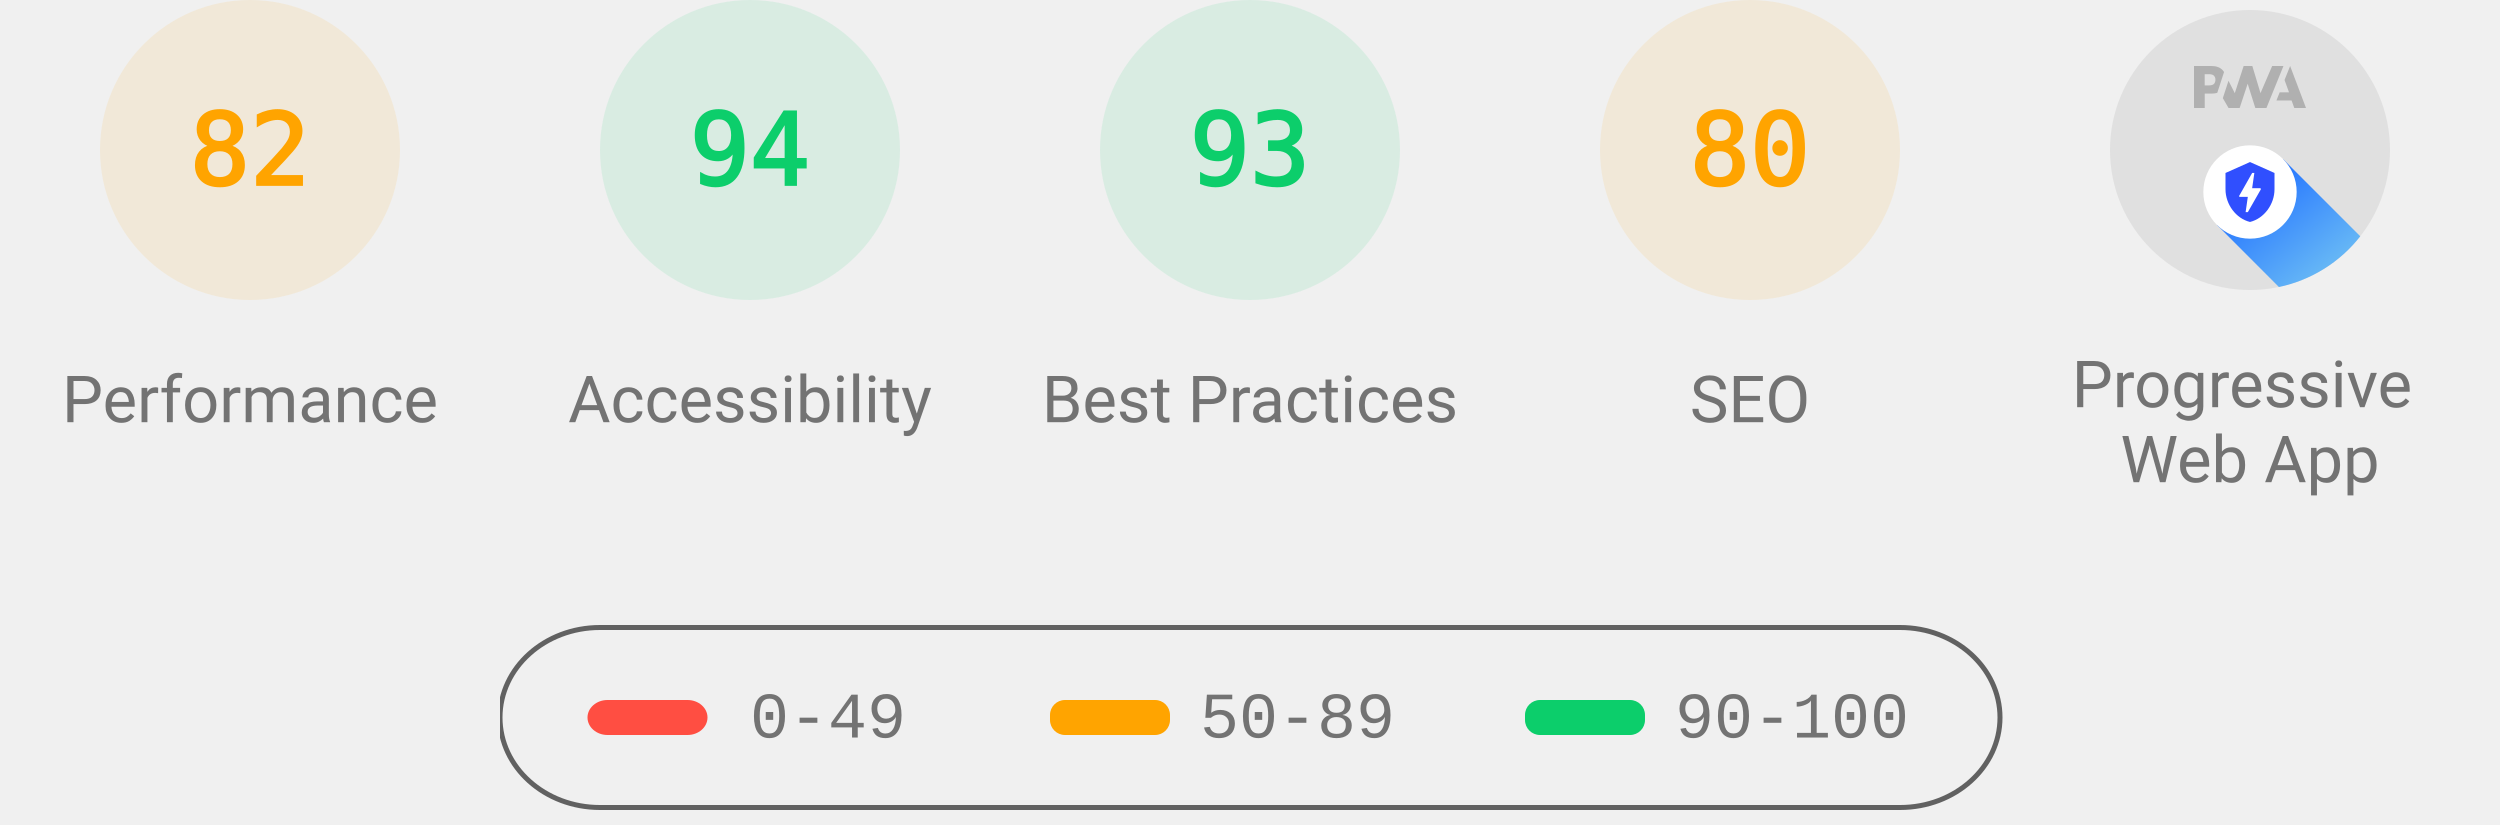
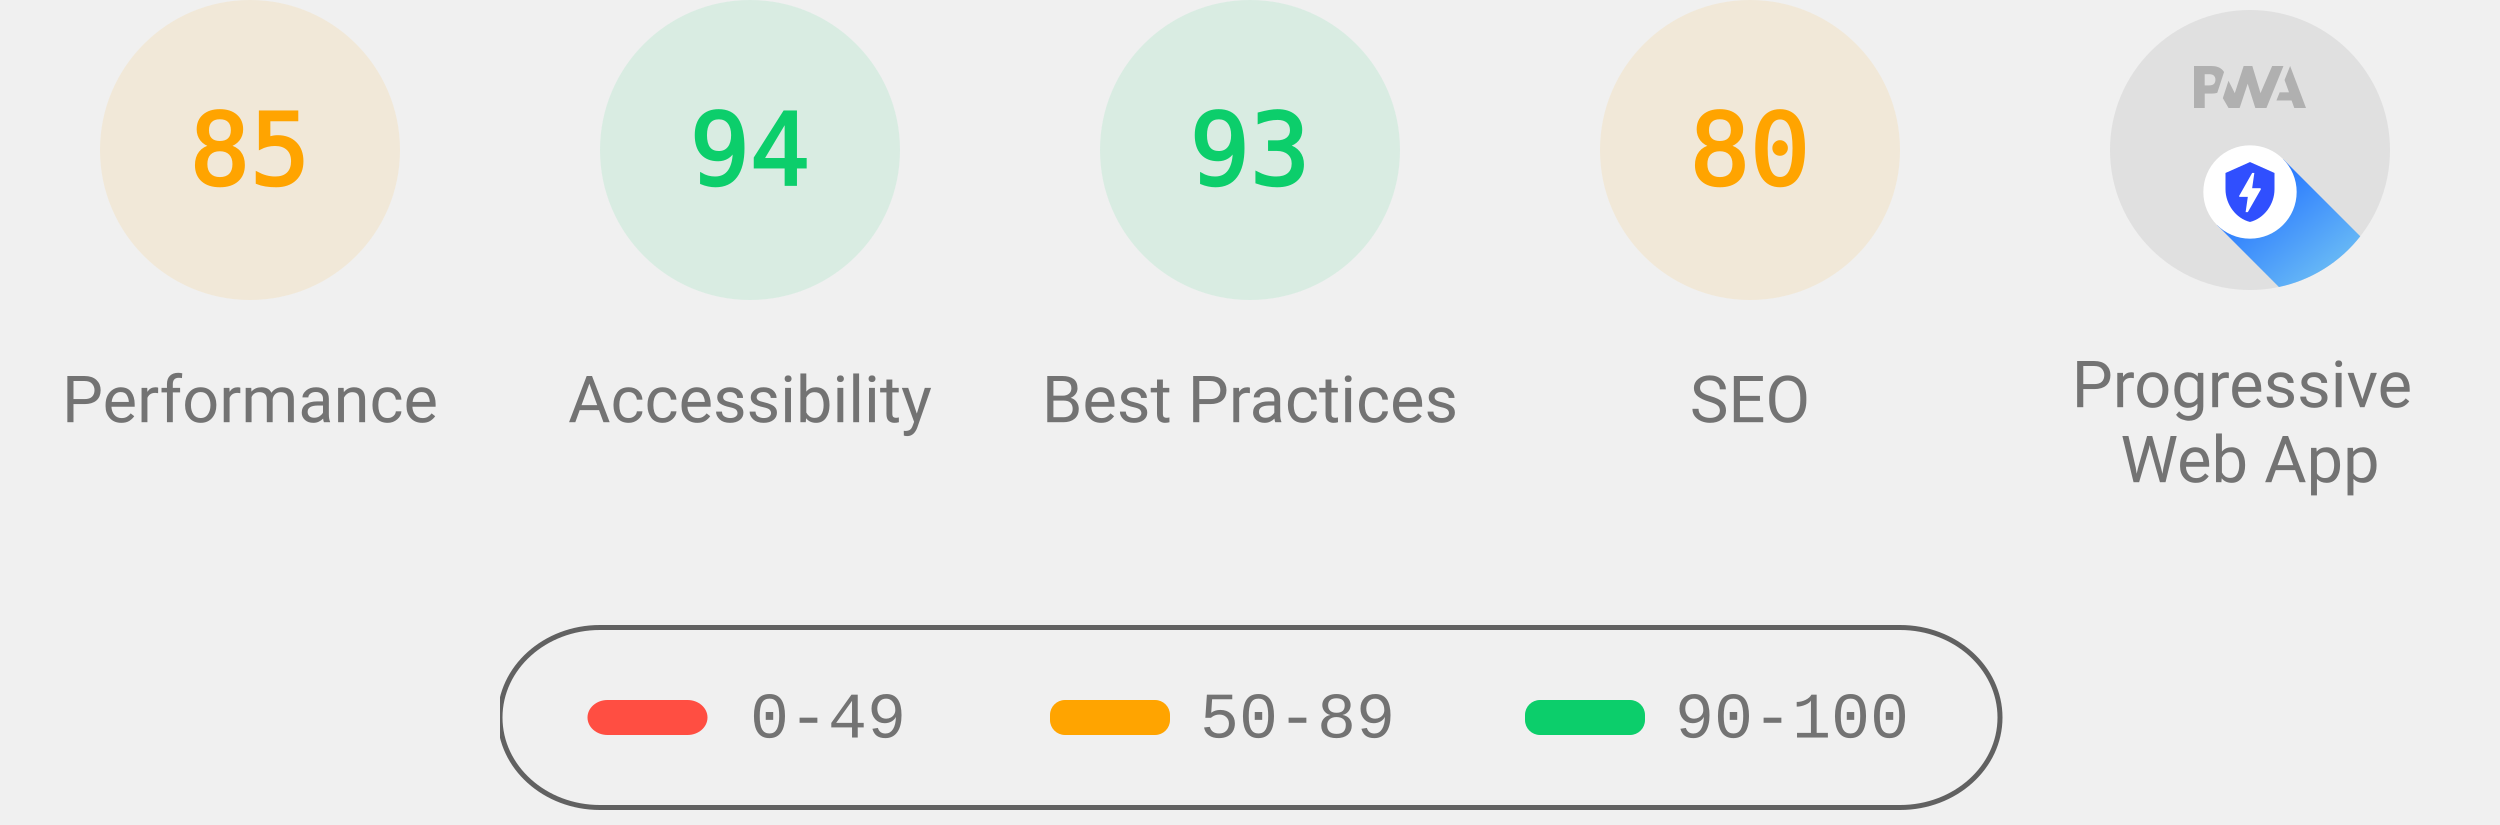
<svg xmlns="http://www.w3.org/2000/svg" class="theme--agnostic" fill="none" width="1000" height="330">
  <style>
			.gauge-base {
				opacity: 0.1
			}

			.gauge-arc {
				fill: none;
				animation-delay: 250ms;
				stroke-linecap: round;
				transform: rotate(-90deg);
				transform-origin: 100px 60px;
				animation: load-gauge 1s ease forwards
			}

			.guage-text {
				font-size: 40px;
				font-family: monospace;
				text-align: center
			}

			.guage-red {
				color: #ff4e42;
				fill: #ff4e42;
				stroke: #ff4e42
			}
			.guage-orange {
				color: #ffa400;
				fill: #ffa400;
				stroke: #ffa400
			}
			.guage-green {
				color: #0cce6b;
				fill: #0cce6b;
				stroke: #0cce6b
			}
			.theme--agnostic .guage-undefined {
				color: #5c5c5c;
				fill: #5c5c5c;
				stroke: #5c5c5c
			}
			.theme--light .guage-undefined {
				color: #1e1e1e;
				fill: #1e1e1e;
				stroke: #1e1e1e
			}
			.theme--dark .guage-undefined {
				color: #f5f5f5;
				fill: #f5f5f5;
				stroke: #f5f5f5
			}

			.guage-title {
				stroke: none;
				font-size: 26px;
				line-height: 26px;
				font-family: Roboto, Halvetica, Arial, sans-serif
			}
			.metric.guage-title {
				font-family: 'Courier New', Courier, monospace
			}
			.theme--agnostic .guage-title {
				color: #737373;
				fill: #737373
			}
			.theme--light .guage-title {
				color: #212121;
				fill: #212121
			}
			.theme--dark .guage-title {
				color: #f5f5f5;
				fill: #f5f5f5
			}

			@keyframes load-gauge {
				from {
					stroke-dasharray: 0 352.858
				}
			}
			.lh-gauge--pwa__disc {
				fill: #e0e0e0
			}
			.lh-gauge--pwa__logo {
				position: relative;
				fill: #b0b0b0
			}
			.lh-gauge--pwa__invisible {
				display: none
			}
			.lh-gauge--pwa__visible {
				display: inline
			}
			.guage-invisible {
				display: none
			}
			.lh-gauge--pwa__logo--primary-color {
				fill: #304ffe
			}
			.theme--agnostic .lh-gauge--pwa__logo--secondary-color {
				fill: #787878
			}
			.theme--light .lh-gauge--pwa__logo--secondary-color {
				fill: #3d3d3d
			}
			.theme--dark .lh-gauge--pwa__logo--secondary-color {
				fill: #d8b6b6
			}
			.theme--light #svg_2 {
				stroke: #00000022
			}
			.theme--agnostic #svg_2 {
				stroke: #616161
			}
			.theme--light #svg_2 {
				stroke: #00000022
			}
			.theme--dark #svg_2 {
				stroke: #f5f5f566
			}
		</style>
  <svg class="guage-div guage-perf guage-orange" viewBox="0 0 200 200" width="200" height="200" x="0" y="0">
    <circle class="gauge-base" r="56" cx="100" cy="60" stroke-width="8" />
-     <circle class="gauge-arc guage-arc-1" r="56" cx="100" cy="60" stroke-width="8" style="stroke-dasharray: 288.524, 351.858;" />
-     <text class="guage-text" x="100px" y="60px" alignment-baseline="central" dominant-baseline="central" text-anchor="middle">82</text>
+     <circle class="gauge-arc guage-arc-1" r="56" cx="100" cy="60" stroke-width="8" style="stroke-dasharray: 299.079, 351.858;" />
+     <text class="guage-text" x="100px" y="60px" alignment-baseline="central" dominant-baseline="central" text-anchor="middle">85</text>
    <text class="guage-title" x="100px" y="160px" alignment-baseline="central" dominant-baseline="central" text-anchor="middle">Performance</text>
  </svg>
  <svg class="guage-div guage-acc guage-green" viewBox="0 0 200 200" width="200" height="200" x="200" y="0">
    <circle class="gauge-base" r="56" cx="100" cy="60" stroke-width="8" />
    <circle class="gauge-arc guage-arc-2" r="56" cx="100" cy="60" stroke-width="8" style="stroke-dasharray: 330.747, 351.858;" />
    <text class="guage-text" x="100px" y="60px" alignment-baseline="central" dominant-baseline="central" text-anchor="middle">94</text>
    <text class="guage-title" x="100px" y="160px" alignment-baseline="central" dominant-baseline="central" text-anchor="middle">Accessibility</text>
  </svg>
  <svg class="guage-div guage-best guage-green" viewBox="0 0 200 200" width="200" height="200" x="400" y="0">
    <circle class="gauge-base" r="56" cx="100" cy="60" stroke-width="8" />
    <circle class="gauge-arc guage-arc-3" r="56" cx="100" cy="60" stroke-width="8" style="stroke-dasharray: 327.228, 351.858;" />
    <text class="guage-text" x="100px" y="60px" alignment-baseline="central" dominant-baseline="central" text-anchor="middle">93</text>
    <text class="guage-title" x="100px" y="160px" alignment-baseline="central" dominant-baseline="central" text-anchor="middle">Best Practices</text>
  </svg>
  <svg class="guage-div guage-seo guage-orange" viewBox="0 0 200 200" width="200" height="200" x="600" y="0">
    <circle class="gauge-base" r="56" cx="100" cy="60" stroke-width="8" />
    <circle class="gauge-arc guage-arc-4" r="56" cx="100" cy="60" stroke-width="8" style="stroke-dasharray: 281.486, 351.858;" />
    <text class="guage-text" x="100px" y="60px" alignment-baseline="central" dominant-baseline="central" text-anchor="middle">80</text>
    <text class="guage-title" x="100px" y="160px" alignment-baseline="central" dominant-baseline="central" text-anchor="middle">SEO</text>
  </svg>
  <svg class="guage-div guage-pwa " viewBox="0 0 200 200" width="200" height="200" x="800" y="0">
    <svg viewBox="0 0 60 60" width="112" height="112" x="44" y="4">
      <defs>
        <linearGradient id="lh-gauge--pwa__check-circle__gradient-0" x1="50%" y1="0%" x2="50%" y2="100%">
          <stop stop-color="#00C852" offset="0%" />
          <stop stop-color="#009688" offset="100%" />
        </linearGradient>
        <linearGradient id="lh-gauge--pwa__installable__shadow-gradient-0" x1="76.056%" x2="24.111%" y1="82.995%" y2="24.735%">
          <stop stop-color="#A5D6A7" offset="0%" />
          <stop stop-color="#80CBC4" offset="100%" />
        </linearGradient>
        <linearGradient id="lh-gauge--pwa__fast-reliable__shadow-gradient-0" x1="76.056%" y1="82.995%" x2="25.678%" y2="26.493%">
          <stop stop-color="#64B5F6" offset="0%" />
          <stop stop-color="#2979FF" offset="100%" />
        </linearGradient>
        <g id="lh-gauge--pwa__fast-reliable-badge-0">
          <circle fill="#FFFFFF" cx="10" cy="10" r="10" />
          <path fill="#304FFE" d="M10 3.58l5.25 2.34v3.5c0 3.23-2.24 6.26-5.25 7-3.01-.74-5.25-3.77-5.25-7v-3.5L10 3.58zm-.47 10.74l2.76-4.83.03-.07c.04-.08 0-.24-.22-.24h-1.64l.47-3.26h-.47l-2.7 4.77c-.02.01.05-.1-.04.05-.09.16-.1.31.18.31h1.63l-.47 3.27h.47z" />
        </g>
        <g id="lh-gauge--pwa__installable-badge-0">
          <circle fill="#FFFFFF" cx="10" cy="10" r="10" />
          <path fill="#009688" d="M10 4.167A5.835 5.835 0 0 0 4.167 10 5.835 5.835 0 0 0 10 15.833 5.835 5.835 0 0 0 15.833 10 5.835 5.835 0 0 0 10 4.167zm2.917 6.416h-2.334v2.334H9.417v-2.334H7.083V9.417h2.334V7.083h1.166v2.334h2.334v1.166z" />
        </g>
      </defs>
      <g stroke="none" fill-rule="nonzero">
        <circle class="lh-gauge--pwa__disc" cx="30" cy="30" r="30" />
        <g class="lh-gauge--pwa__logo">
          <path d="M35.66 19.39l.7-1.75h2L37.4 15 38.6 12l3.4 9h-2.51l-.58-1.61z" />
          <path d="M33.52 21l3.65-9h-2.42l-2.5 5.82L30.5 12h-1.86l-1.9 5.82-1.35-2.65-1.21 3.72L25.4 21h2.38l1.72-5.2 1.64 5.2z" />
          <path fill-rule="nonzero" d="M20.3 17.91h1.48c.45 0 .85-.05 1.2-.15l.39-1.18 1.07-3.3a2.64 2.64 0 0 0-.28-.37c-.55-.6-1.36-.91-2.42-.91H18v9h2.3V17.9zm1.96-3.84c.22.22.33.5.33.87 0 .36-.1.65-.29.87-.2.23-.59.35-1.15.35h-.86v-2.41h.87c.52 0 .89.1 1.1.32z" />
        </g>
        <rect class="lh-gauge--pwa__component lh-gauge--pwa__na-line lh-gauge--pwa__invisible" fill="#FFFFFF" x="20" y="32" width="20" height="4" rx="2" />
        <g class="lh-gauge--pwa__component lh-gauge--pwa__fast-reliable-badge lh-gauge--pwa__visible" transform="translate(20, 29)">
          <path fill="url(#lh-gauge--pwa__fast-reliable__shadow-gradient-0)" d="M33.63 19.49A30 30 0 0 1 16.2 30.36L3 17.14 17.14 3l16.49 16.49z" />
          <use href="#lh-gauge--pwa__fast-reliable-badge-0" />
        </g>
        <g class="lh-gauge--pwa__component lh-gauge--pwa__installable-badge lh-gauge--pwa__invisible" transform="translate(20, 29)">
          <path fill="url(#lh-gauge--pwa__installable__shadow-gradient-0)" d="M33.629 19.487c-4.272 5.453-10.391 9.39-17.415 10.869L3 17.142 17.142 3 33.63 19.487z" />
          <use href="#lh-gauge--pwa__installable-badge-0" />
        </g>
        <g class="lh-gauge--pwa__component lh-gauge--pwa__fast-reliable-installable-badges lh-gauge--pwa__invisible">
          <g transform="translate(8, 29)">
            <path fill="url(#lh-gauge--pwa__fast-reliable__shadow-gradient-0)" d="M16.321 30.463L3 17.143 17.142 3l22.365 22.365A29.864 29.864 0 0 1 22 31c-1.942 0-3.84-.184-5.679-.537z" />
            <use href="#lh-gauge--pwa__fast-reliable-badge-0" />
          </g>
          <g transform="translate(32, 29)">
            <path fill="url(#lh-gauge--pwa__installable__shadow-gradient-0)" d="M25.982 11.84a30.107 30.107 0 0 1-13.08 15.203L3 17.143 17.142 3l8.84 8.84z" />
            <use href="#lh-gauge--pwa__installable-badge-0" />
          </g>
        </g>
        <g class="lh-gauge--pwa__component lh-gauge--pwa__check-circle lh-gauge--pwa__invisible" transform="translate(18, 28)">
          <circle fill="#FFFFFF" cx="12" cy="12" r="12" />
          <path fill="url(#lh-gauge--pwa__check-circle__gradient-0)" d="M12 2a10 10 0 1 0 0 20 10 10 0 0 0 0-20zm-2 15l-5-5 1.41-1.41L10 14.17l7.59-7.59L19 8l-9 9z" />
        </g>
      </g>
    </svg>
    <text class="guage-title" y="160px" alignment-baseline="central" dominant-baseline="central" text-anchor="middle">
      <tspan x="100px" dy="-6px">Progressive</tspan>
      <tspan x="100px" dy="30px">Web App</tspan>
    </text>
  </svg>
  <svg width="604" height="76" x="200" y="250">
    <g>
      <rect fill="none" id="canvas_background" height="80" width="604" y="-1" x="-1" />
      <g display="none" overflow="visible" y="0" x="0" height="100%" width="100%" id="canvasGrid">
        <rect fill="url(#gridpattern)" stroke-width="0" y="0" x="0" height="100%" width="100%" />
      </g>
    </g>
    <g>
      <rect fill-opacity="0" stroke-width="2" rx="40" id="svg_2" height="72" width="600" y="1" x="0" fill="#000000" />
      <rect stroke="#000" rx="8" id="svg_3" height="14" width="48" y="30" x="35" stroke-opacity="null" stroke-width="0" fill="#ff4e42" />
      <rect stroke="#000" rx="6" id="svg_4" height="14" width="48" y="30" x="220" stroke-opacity="null" stroke-width="0" fill="#ffa400" />
      <rect stroke="#000" rx="6" id="svg_5" height="14" width="48" y="30" x="410" stroke-opacity="null" stroke-width="0" fill="#0cce6b" />
      <text class="metric guage-title" xml:space="preserve" text-anchor="start" font-size="26" id="svg_6" y="45" x="100" stroke-opacity="null" stroke-width="0" stroke="#000">0-49</text>
      <text class="metric guage-title" xml:space="preserve" text-anchor="start" font-size="26" id="svg_7" y="45" x="280" stroke-opacity="null" stroke-width="0" stroke="#000">50-89</text>
      <text class="metric guage-title" xml:space="preserve" text-anchor="start" font-size="26" id="svg_8" y="45" x="470" stroke-opacity="null" stroke-width="0" stroke="#000">90-100</text>
    </g>
  </svg>
</svg>
